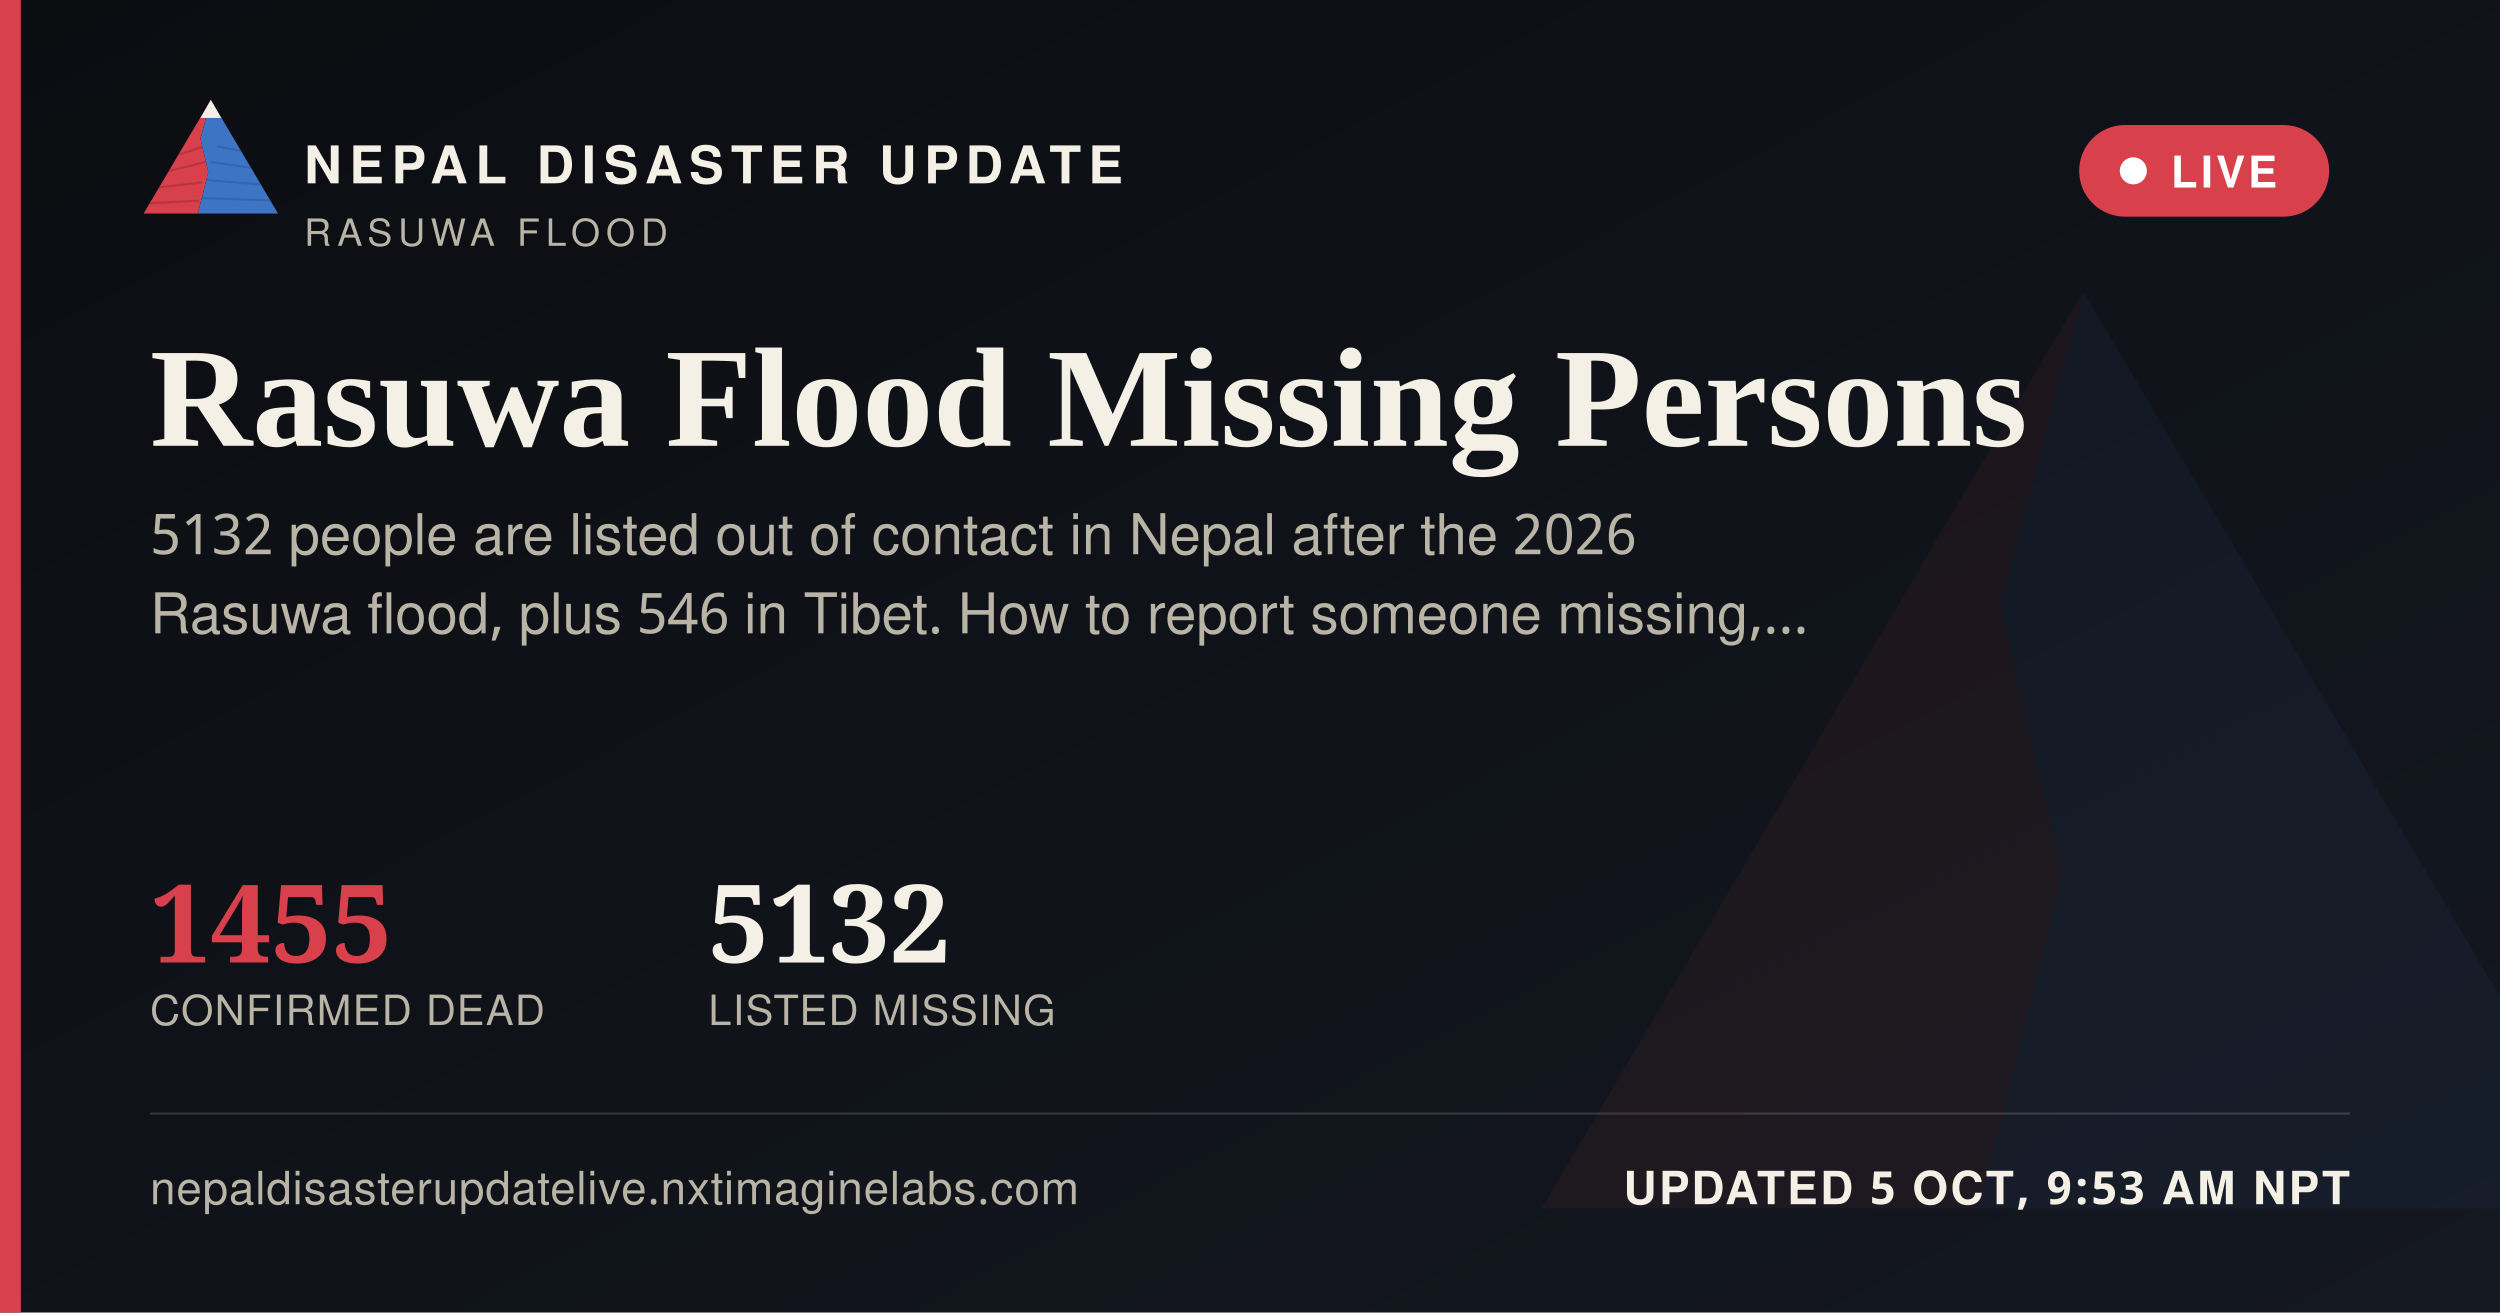
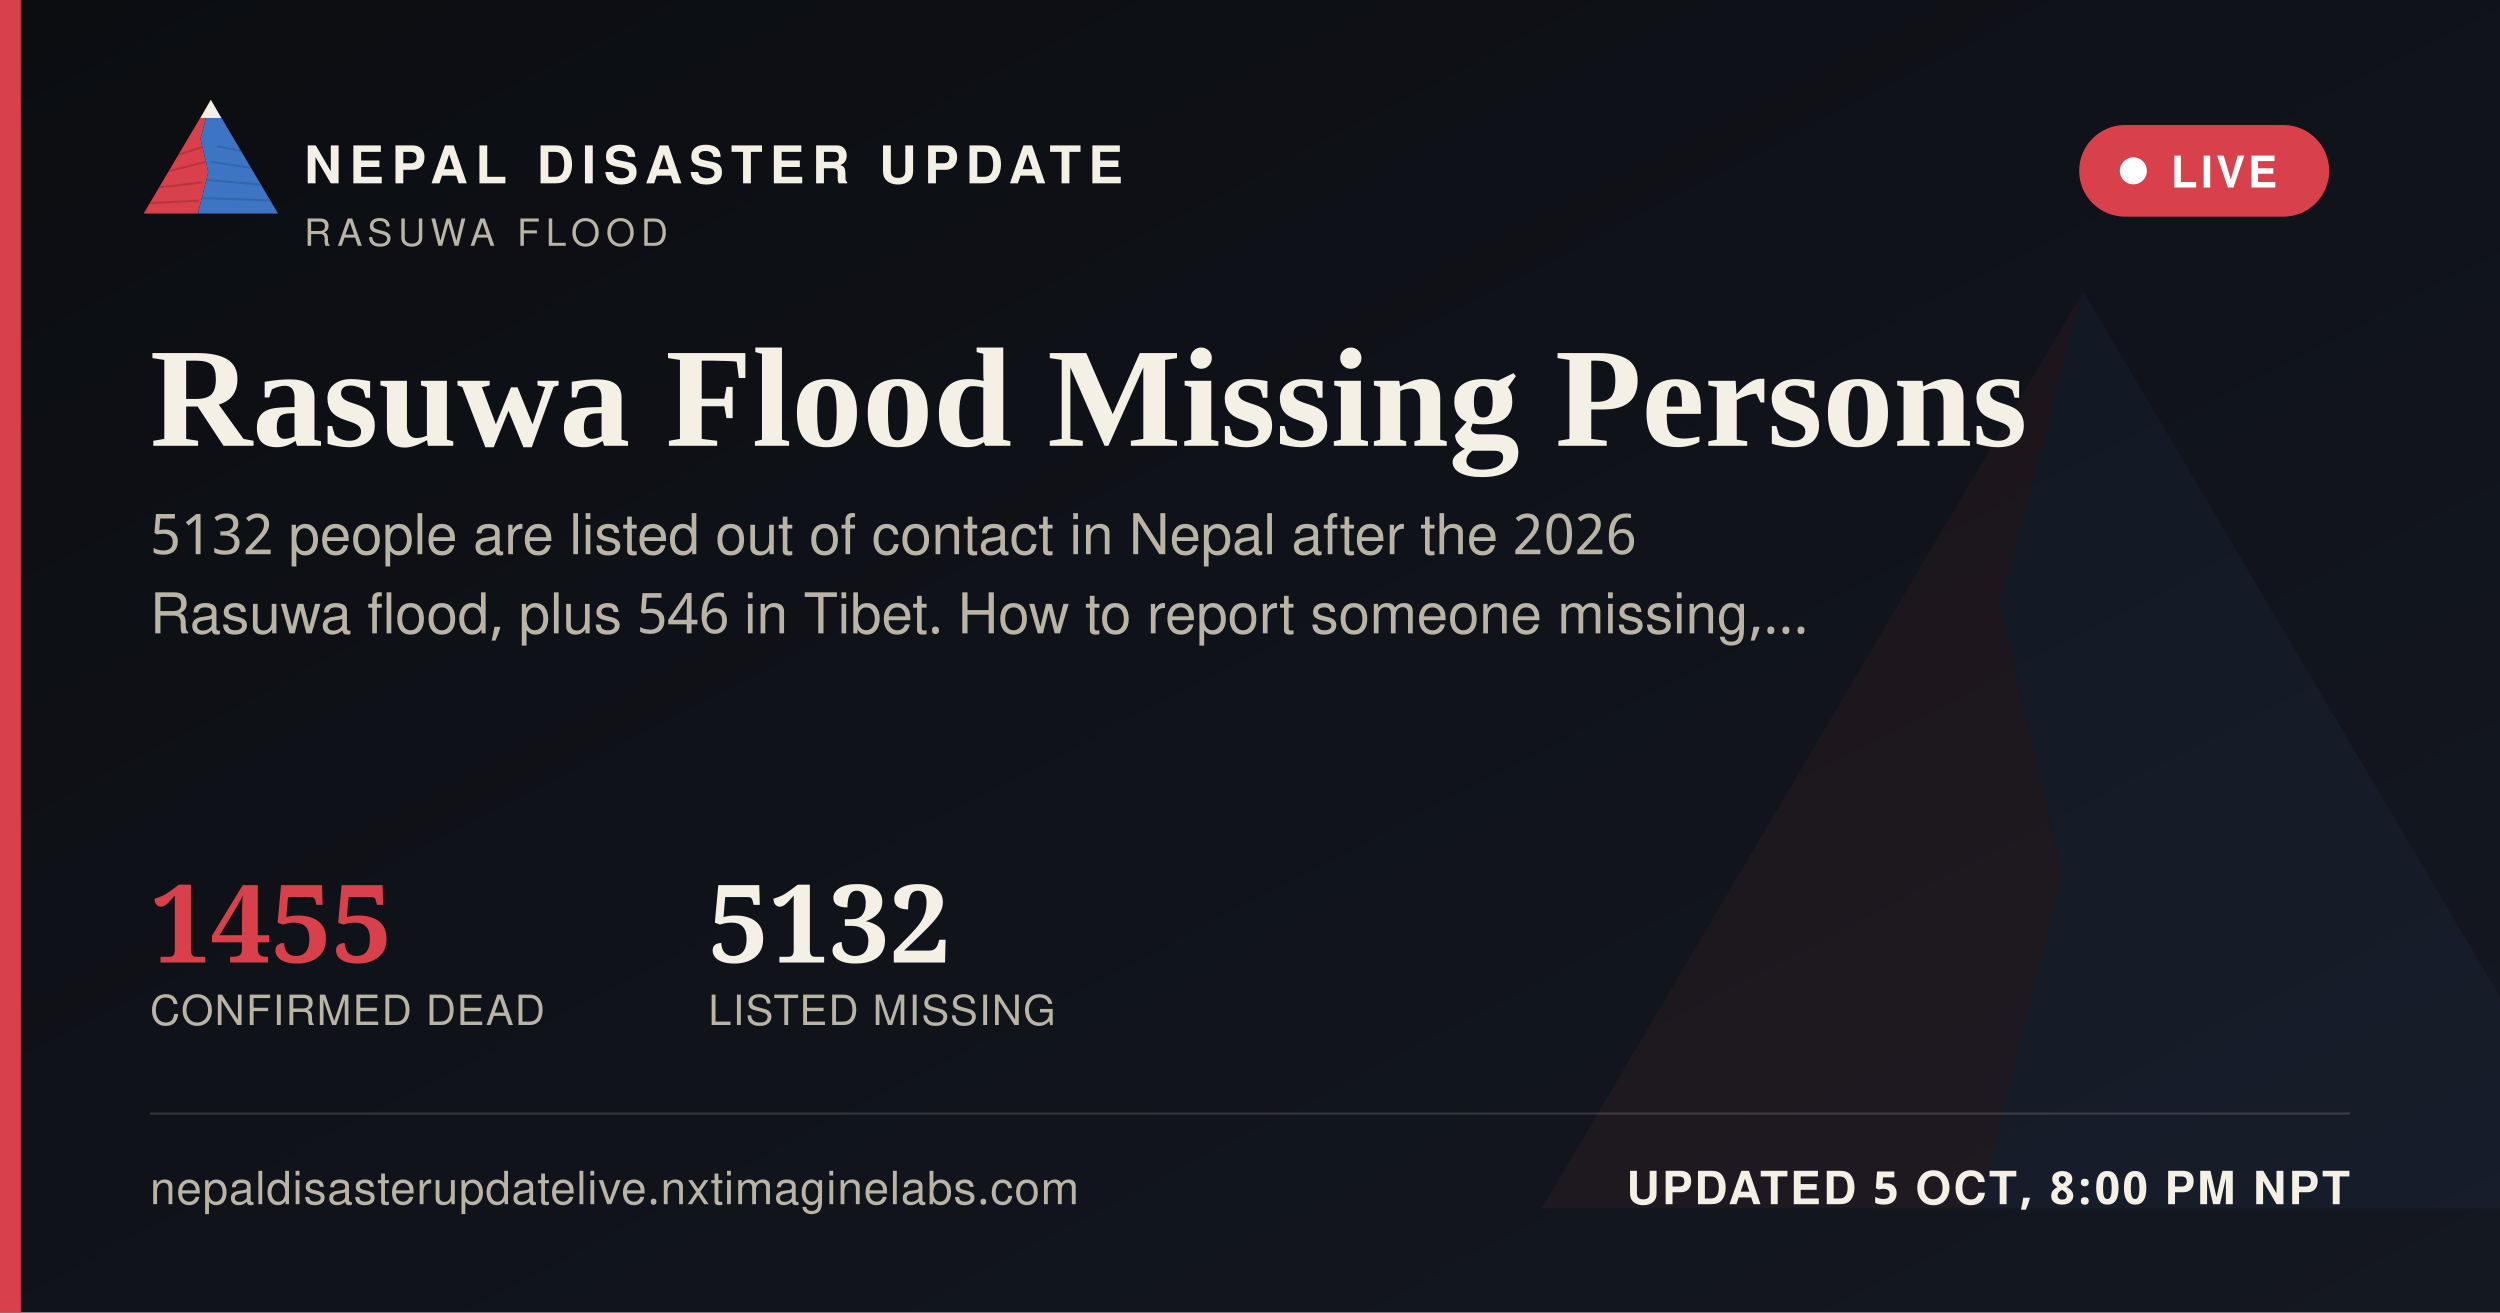
<svg xmlns="http://www.w3.org/2000/svg" width="1200" height="630" viewBox="0 0 1200 630">
  <defs>
    <linearGradient id="ogbg" x1="0" y1="0" x2="1" y2="1">
      <stop offset="0" stop-color="#0B0D11" />
      <stop offset="1" stop-color="#141821" />
    </linearGradient>
  </defs>
  <rect width="1200" height="630" fill="url(#ogbg)" />
  <g transform="translate(700,60) scale(5)" opacity="0.06">
    <polygon points="60,16 52,46 58,72 50,104 8,104" fill="#D8404B" />
    <polygon points="60,16 112,104 50,104 58,72 52,46" fill="#3D74C4" />
  </g>
  <rect x="0" y="0" width="10" height="630" fill="#D8404B" />
  <g transform="translate(64,38) scale(0.62)">
    <g>
      <defs>
        <clipPath id="ogLc">
          <polygon points="60,16 52,46 58,72 50,104 8,104" />
        </clipPath>
        <clipPath id="ogRc">
          <polygon points="60,16 112,104 50,104 58,72 52,46" />
        </clipPath>
      </defs>
      <polygon points="60,16 52,46 58,72 50,104 8,104" fill="#D8404B" />
      <g clip-path="url(#ogLc)" stroke="#A32A34" stroke-width="1.6" fill="none" opacity="0.55">
        <path d="M30,60 L55,52" />
        <path d="M24,72 L56,64" />
        <path d="M18,84 L53,80" />
        <path d="M13,96 L51,94" />
      </g>
      <polygon points="60,16 112,104 50,104 58,72 52,46" fill="#3D74C4" />
      <g clip-path="url(#ogRc)" stroke="#2A5793" stroke-width="1.6" fill="none" opacity="0.5">
        <path d="M65,52 L95,58" />
        <path d="M60,64 L100,70" />
        <path d="M56,78 L104,82" />
        <path d="M52,92 L108,94" />
      </g>
      <polygon points="60,16 52,30 68,30" fill="#F4F0E6" />
    </g>
  </g>
  <text x="146" y="88" font-family="'Public Sans', 'Noto Sans Devanagari', 'Helvetica Neue', Helvetica, Arial, sans-serif" font-size="25" font-weight="800" letter-spacing="3.6" fill="#F4F0E6">NEPAL DISASTER UPDATE</text>
  <text x="146" y="118" font-family="'Public Sans', 'Noto Sans Devanagari', 'Helvetica Neue', Helvetica, Arial, sans-serif" font-size="18" letter-spacing="2.8" fill="#B9B4A6">RASUWA FLOOD</text>
  <g>
    <rect x="998" y="60" width="120" height="44" rx="22" fill="#D8404B" stroke="none" />
    <circle cx="1024" cy="82" r="6.5" fill="#FFFFFF" />
    <text x="1042" y="90" font-family="'Public Sans', 'Noto Sans Devanagari', 'Helvetica Neue', Helvetica, Arial, sans-serif" font-size="21" font-weight="700" letter-spacing="1.6" fill="#FFFFFF">LIVE</text>
  </g>
  <text x="72" y="214" font-family="Newsreader, 'Noto Serif Devanagari', Georgia, 'Times New Roman', serif" font-size="68" font-weight="600" fill="#F4F0E6">Rasuwa Flood Missing Persons</text>
  <text x="72" y="266" font-family="'Public Sans', 'Noto Sans Devanagari', 'Helvetica Neue', Helvetica, Arial, sans-serif" font-size="27" fill="#B9B4A6">5132 people are listed out of contact in Nepal after the 2026</text>
  <text x="72" y="304" font-family="'Public Sans', 'Noto Sans Devanagari', 'Helvetica Neue', Helvetica, Arial, sans-serif" font-size="27" fill="#B9B4A6">Rasuwa flood, plus 546 in Tibet. How to report someone missing,…</text>
  <g transform="translate(72,462)">
    <text x="0" y="0" font-family="Newsreader, 'Noto Serif Devanagari', Georgia, 'Times New Roman', serif" font-size="52" font-weight="600" fill="#D8404B">1455</text>
    <text x="0" y="30" font-family="'Public Sans', 'Noto Sans Devanagari', 'Helvetica Neue', Helvetica, Arial, sans-serif" font-size="20" letter-spacing="0.6" fill="#B9B4A6">CONFIRMED DEAD</text>
    <text x="268" y="0" font-family="Newsreader, 'Noto Serif Devanagari', Georgia, 'Times New Roman', serif" font-size="52" font-weight="600" fill="#F4F0E6">5132</text>
    <text x="268" y="30" font-family="'Public Sans', 'Noto Sans Devanagari', 'Helvetica Neue', Helvetica, Arial, sans-serif" font-size="20" letter-spacing="0.6" fill="#B9B4A6">LISTED MISSING</text>
  </g>
  <rect x="72" y="534" width="1056" height="1" fill="rgba(244,240,230,0.16)" />
  <text x="72" y="578" font-family="'Public Sans', 'Noto Sans Devanagari', 'Helvetica Neue', Helvetica, Arial, sans-serif" font-size="22" fill="#B9B4A6" letter-spacing="0.4">nepaldisasterupdatelive.nxtimaginelabs.com</text>
-   <text x="1128" y="578" text-anchor="end" font-family="'Public Sans', 'Noto Sans Devanagari', 'Helvetica Neue', Helvetica, Arial, sans-serif" font-size="22" font-weight="700" letter-spacing="1.2" fill="#F4F0E6">UPDATED 5 OCT, 9:53 AM NPT</text>
+   <text x="1128" y="578" text-anchor="end" font-family="'Public Sans', 'Noto Sans Devanagari', 'Helvetica Neue', Helvetica, Arial, sans-serif" font-size="22" font-weight="700" letter-spacing="1.2" fill="#F4F0E6">UPDATED 5 OCT, 8:00 PM NPT</text>
</svg>
